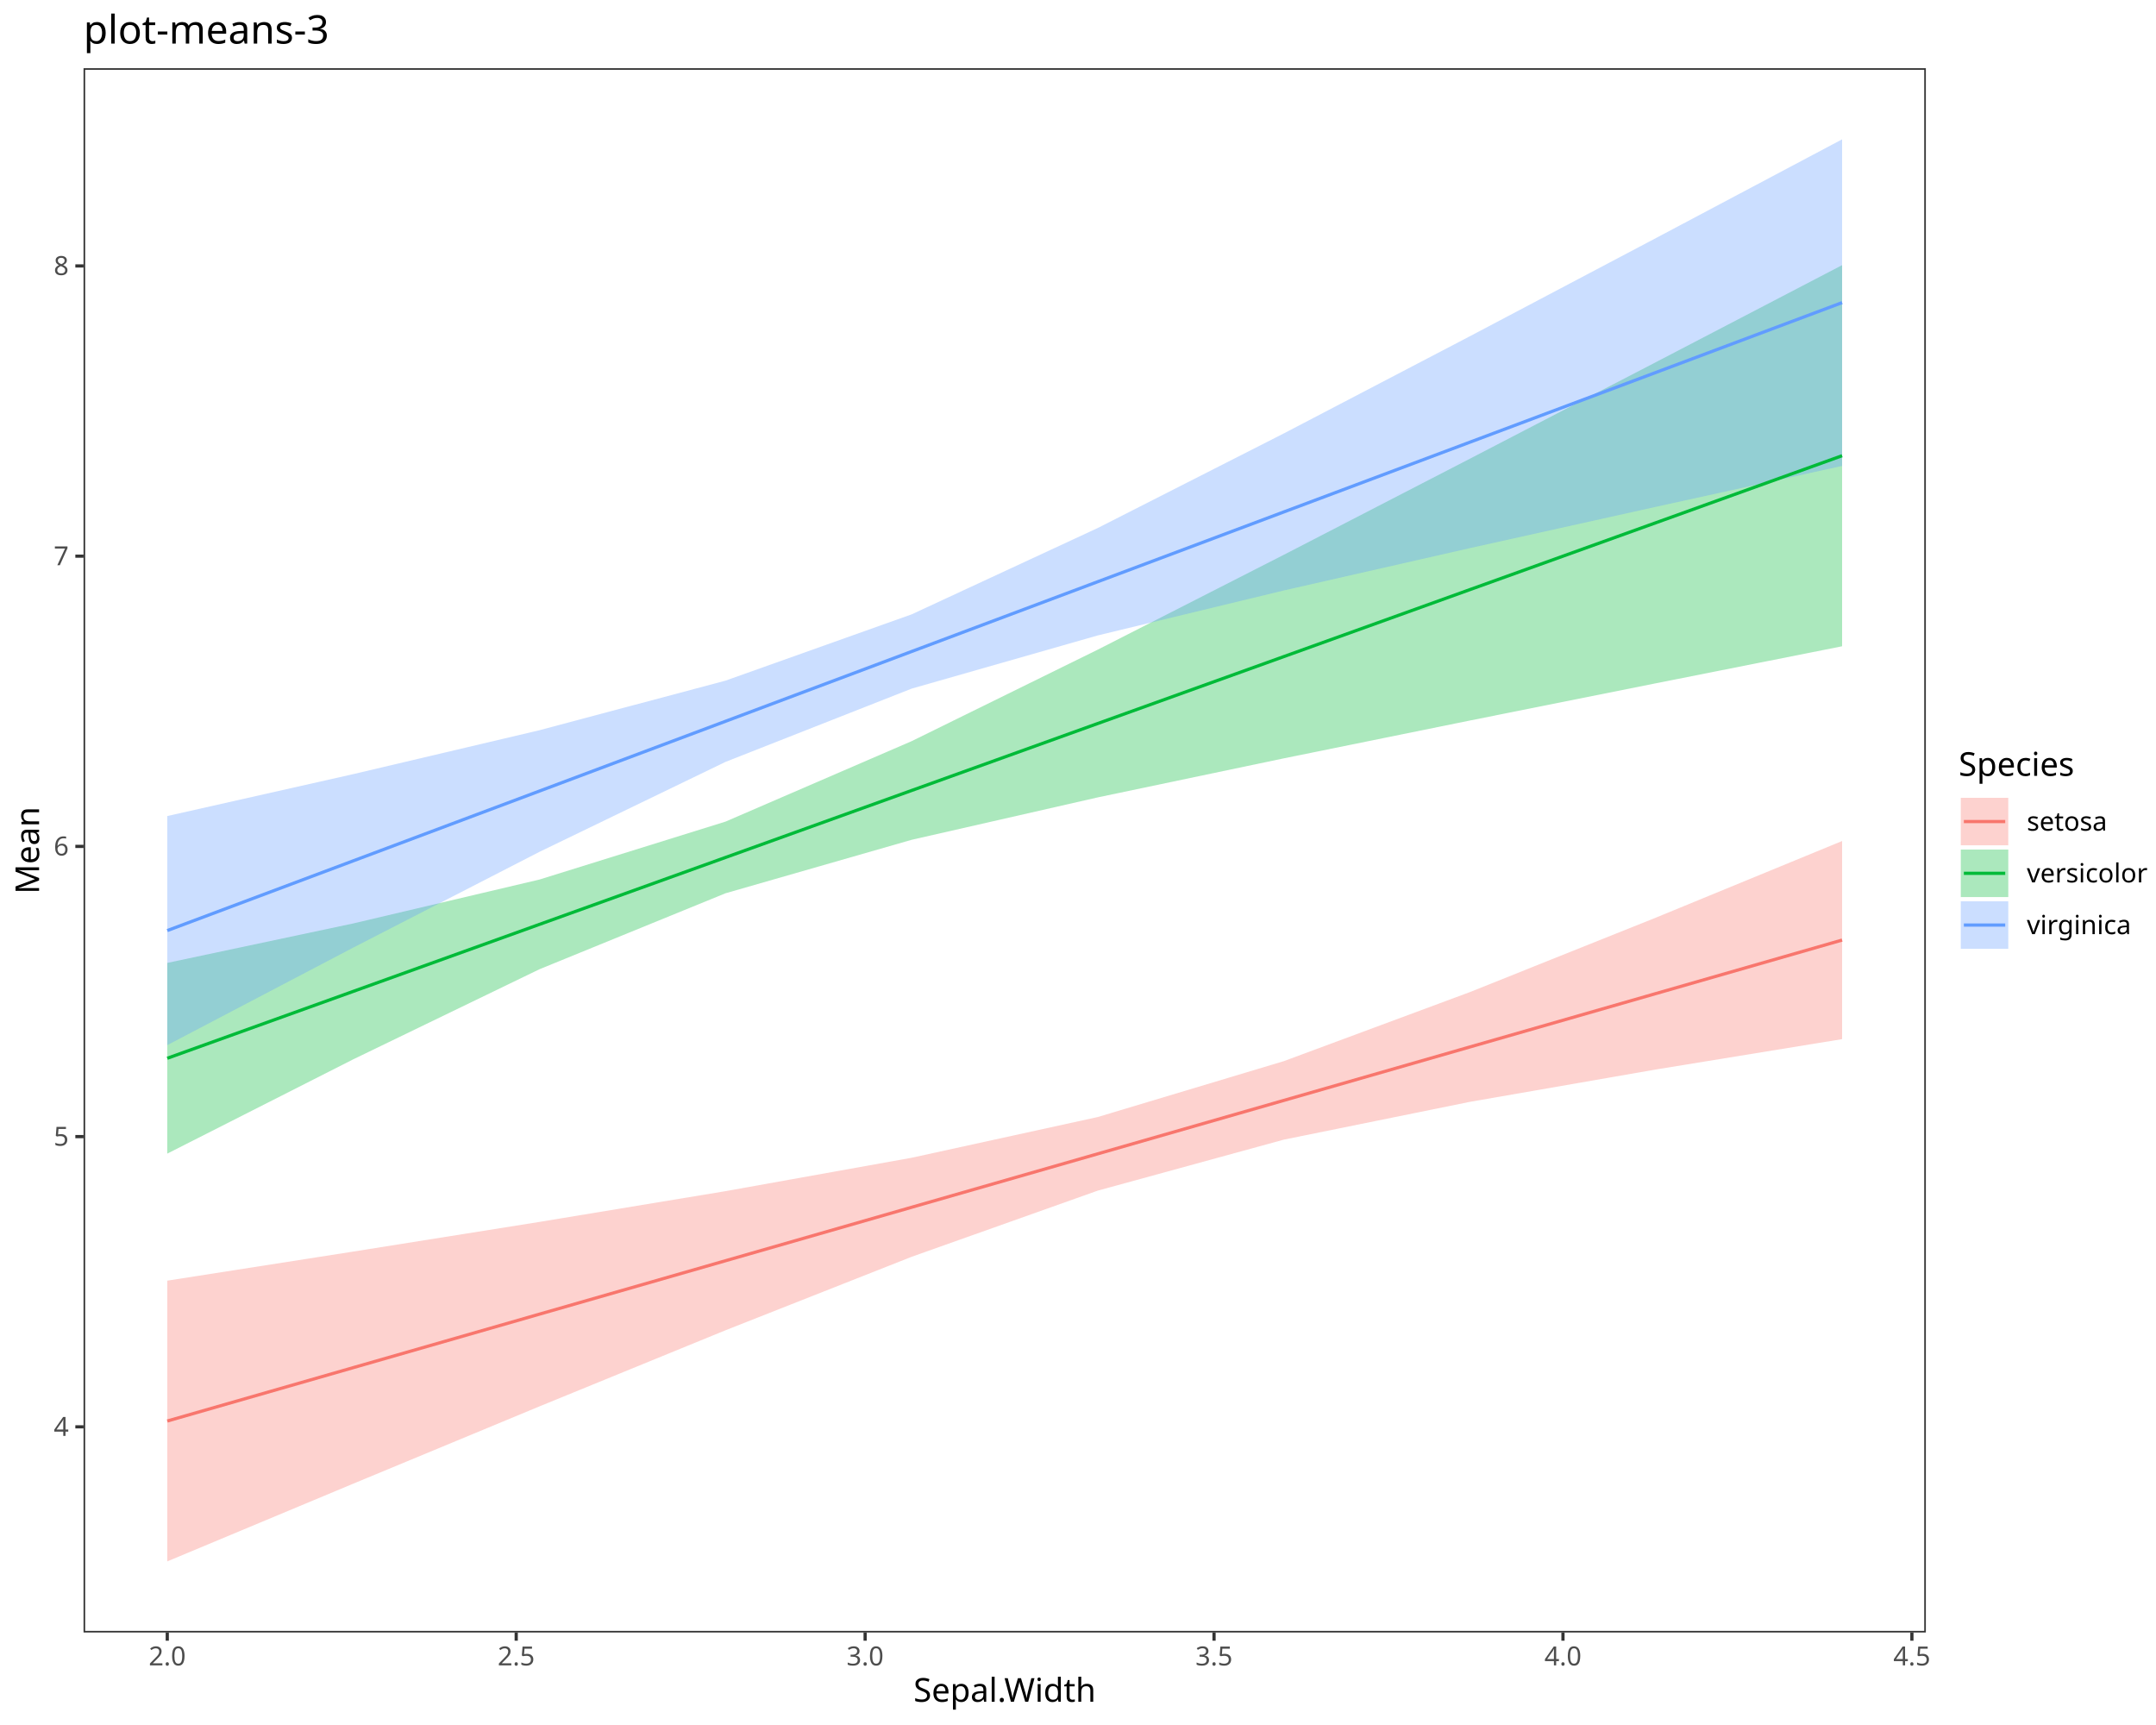
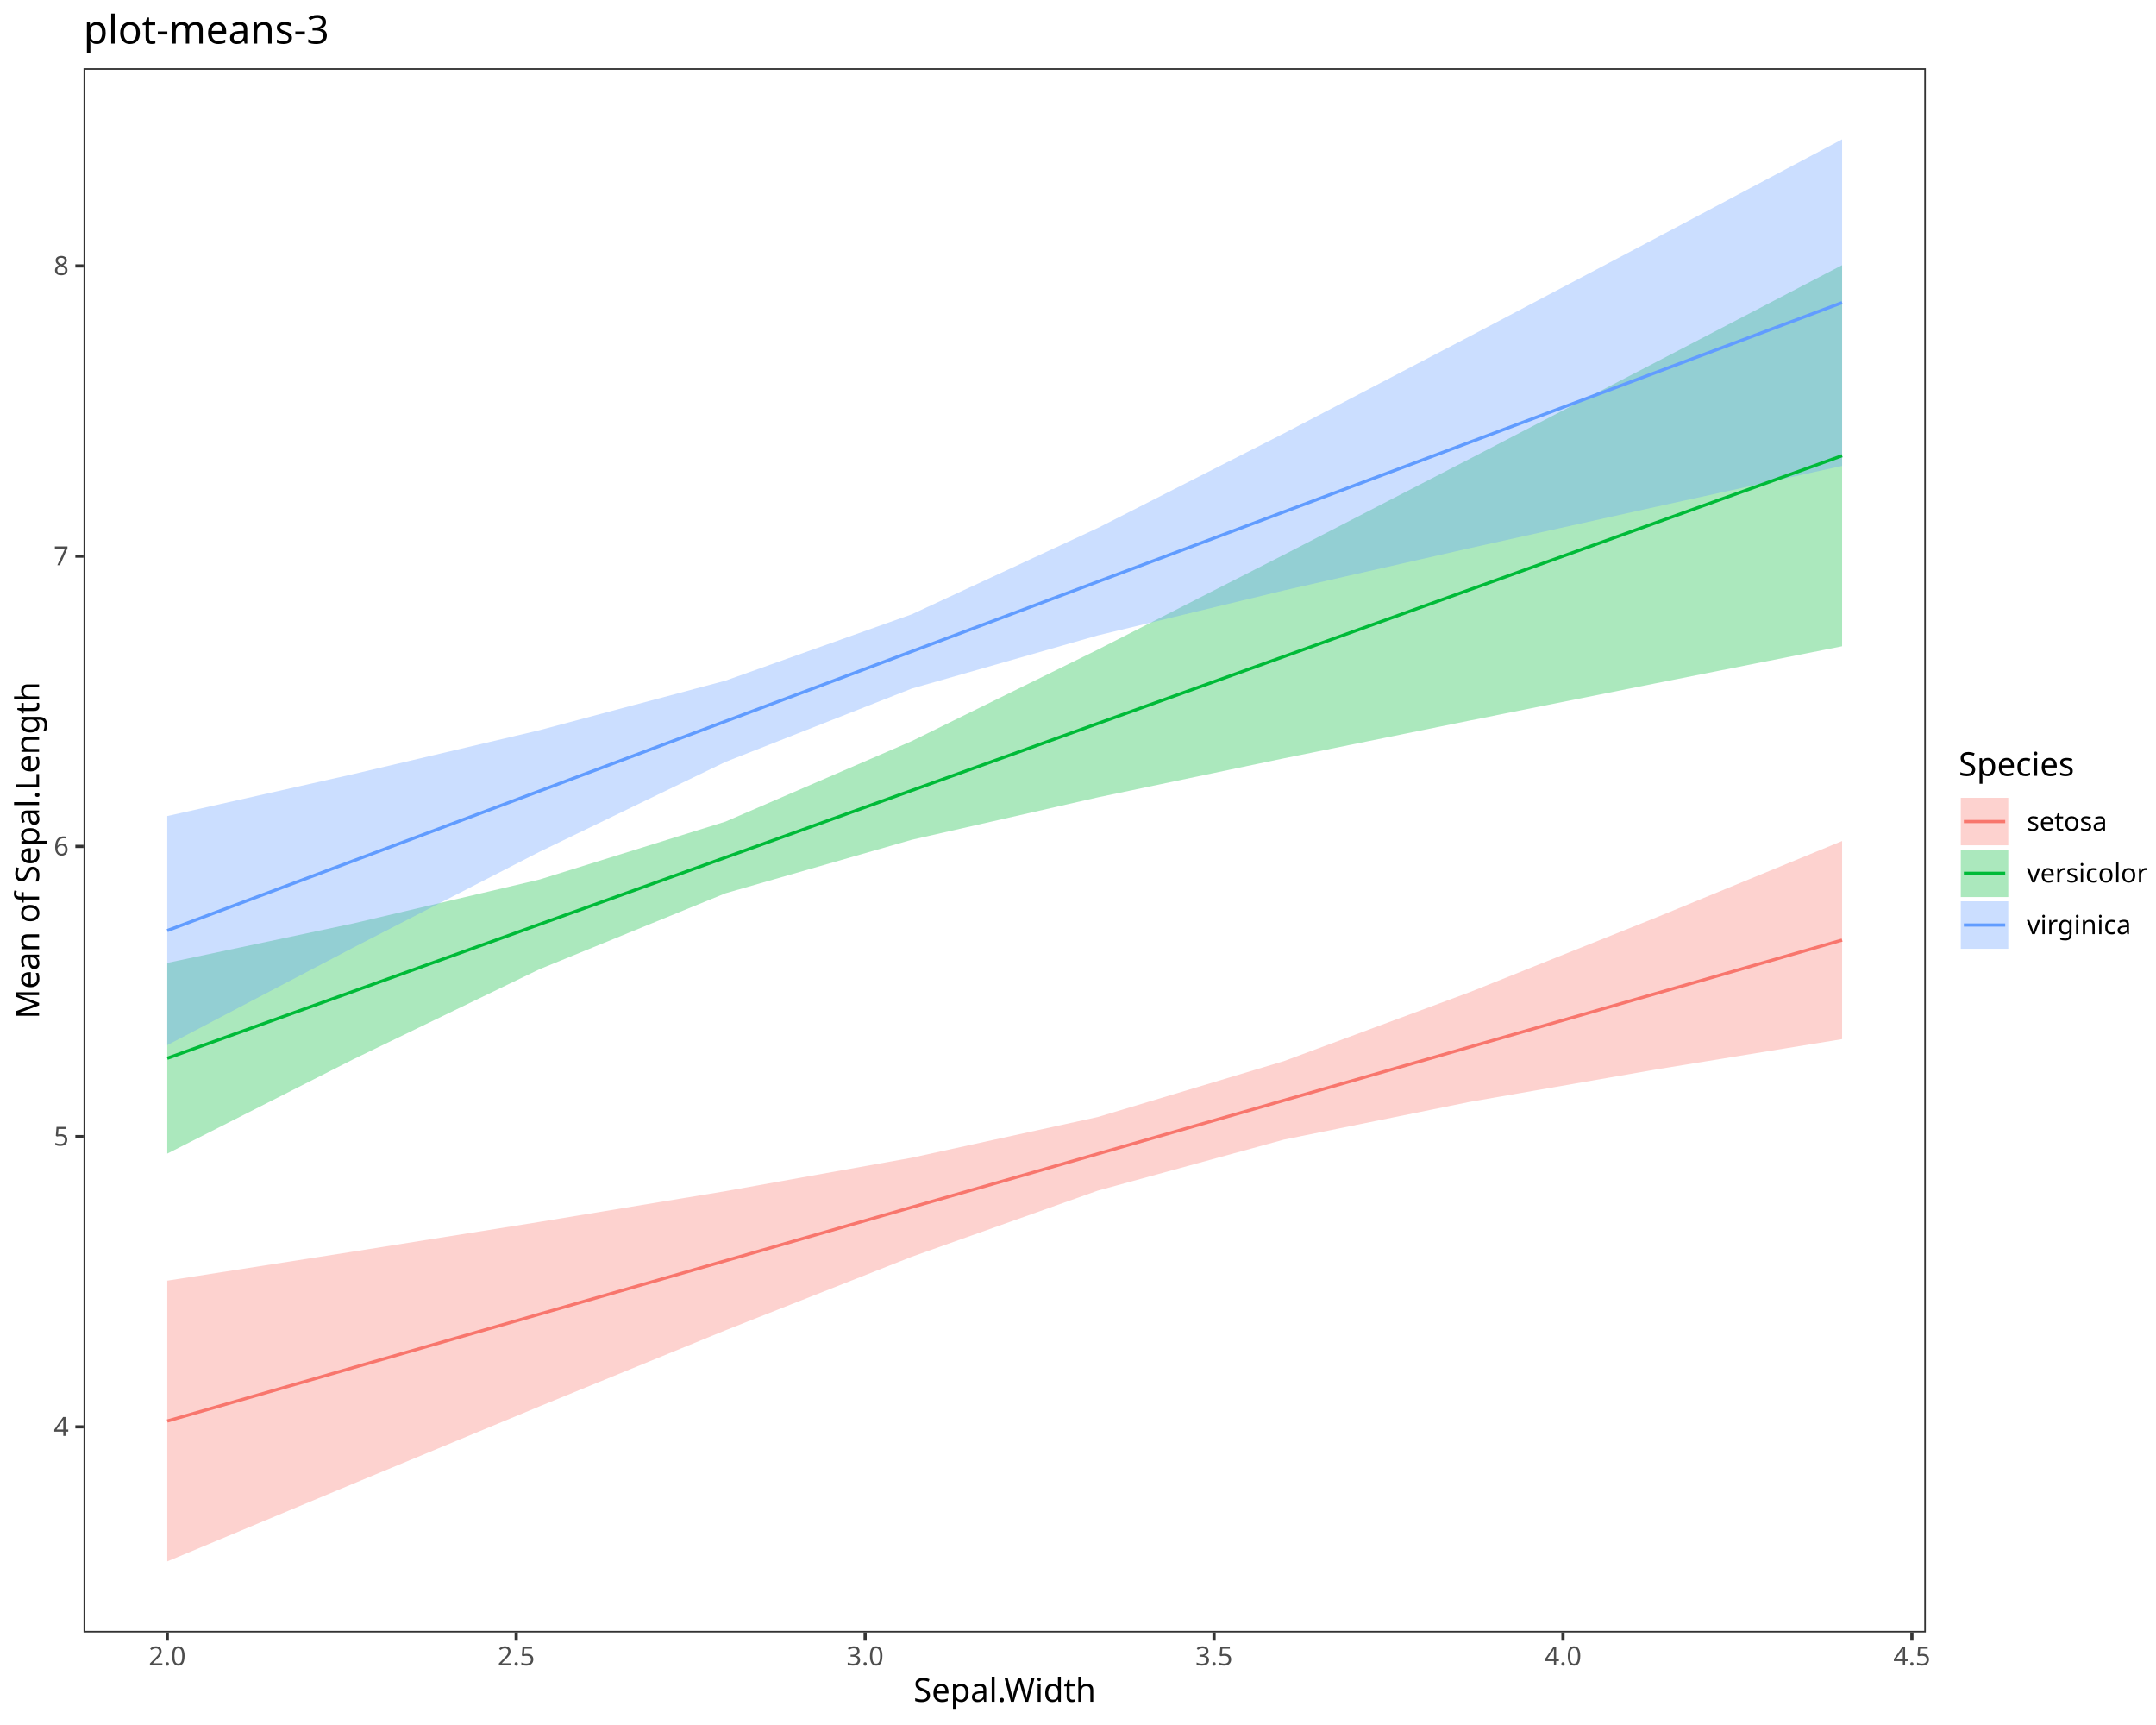
<svg xmlns="http://www.w3.org/2000/svg" class="svglite" data-engine-version="2.0" width="720.00pt" height="576.00pt" viewBox="0 0 720.00 576.00">
  <defs>
    <style type="text/css">
    .svglite line, .svglite polyline, .svglite polygon, .svglite path, .svglite rect, .svglite circle {
      fill: none;
      stroke: #000000;
      stroke-linecap: round;
      stroke-linejoin: round;
      stroke-miterlimit: 10.00;
    }
  </style>
  </defs>
  <rect width="100%" height="100%" style="stroke: none; fill: #FFFFFF;" />
  <defs>
    <clipPath id="cpMC4wMHw3MjAuMDB8MC4wMHw1NzYuMDA=">
      <rect x="0.00" y="0.00" width="720.00" height="576.00" />
    </clipPath>
  </defs>
  <g clip-path="url(#cpMC4wMHw3MjAuMDB8MC4wMHw1NzYuMDA=)">
-     <rect x="0.00" y="0.00" width="720.00" height="576.00" style="stroke-width: 1.07; stroke: #FFFFFF; fill: #FFFFFF;" />
+     <rect x="-0" y="0.00" width="720.00" height="576.00" style="stroke-width: 1.07; stroke: #FFFFFF; fill: #FFFFFF;" />
  </g>
  <defs>
    <clipPath id="cpMjcuOTB8NjQzLjE0fDIyLjc4fDU0NS4xMQ==">
      <rect x="27.90" y="22.78" width="615.24" height="522.33" />
    </clipPath>
  </defs>
  <g clip-path="url(#cpMjcuOTB8NjQzLjE0fDIyLjc4fDU0NS4xMQ==)">
    <rect x="27.90" y="22.78" width="615.24" height="522.33" style="stroke-width: 1.07; stroke: none; fill: #FFFFFF;" />
    <polygon points="55.86,427.63 118.01,417.91 180.16,408.01 242.30,397.74 304.45,386.59 366.59,372.99 428.74,354.33 490.88,331.27 553.03,306.39 615.17,280.83 615.17,346.98 553.03,357.11 490.88,367.92 428.74,380.54 366.59,397.57 304.45,419.66 242.30,444.19 180.16,469.61 118.01,495.40 55.86,521.37 " style="stroke-width: 0.00; stroke: none; stroke-linecap: butt; fill: #F8766D; fill-opacity: 0.33;" />
    <polyline points="55.86,427.63 118.01,417.91 180.16,408.01 242.30,397.74 304.45,386.59 366.59,372.99 428.74,354.33 490.88,331.27 553.03,306.39 615.17,280.83 " style="stroke-width: 1.07; stroke: none; stroke-linecap: butt;" />
    <polyline points="615.17,346.98 553.03,357.11 490.88,367.92 428.74,380.54 366.59,397.57 304.45,419.66 242.30,444.19 180.16,469.61 118.01,495.40 55.86,521.37 " style="stroke-width: 1.07; stroke: none; stroke-linecap: butt;" />
    <polygon points="55.86,321.53 118.01,308.34 180.16,293.69 242.30,274.34 304.45,247.48 366.59,216.93 428.74,185.25 490.88,153.17 553.03,120.91 615.17,88.54 615.17,215.80 553.03,228.15 490.88,240.59 428.74,253.22 366.59,266.26 304.45,280.42 242.30,298.27 180.16,323.64 118.01,353.70 55.86,385.21 " style="stroke-width: 0.00; stroke: none; stroke-linecap: butt; fill: #00BA38; fill-opacity: 0.33;" />
    <polyline points="55.86,321.53 118.01,308.34 180.16,293.69 242.30,274.34 304.45,247.48 366.59,216.93 428.74,185.25 490.88,153.17 553.03,120.91 615.17,88.54 " style="stroke-width: 1.07; stroke: none; stroke-linecap: butt;" />
    <polyline points="615.17,215.80 553.03,228.15 490.88,240.59 428.74,253.22 366.59,266.26 304.45,280.42 242.30,298.27 180.16,323.64 118.01,353.70 55.86,385.21 " style="stroke-width: 1.07; stroke: none; stroke-linecap: butt;" />
    <polygon points="55.86,272.49 118.01,258.48 180.16,243.83 242.30,227.27 304.45,205.14 366.59,176.31 428.74,144.72 490.88,112.27 553.03,79.48 615.17,46.53 615.17,155.58 553.03,169.22 490.88,183.02 428.74,197.16 366.59,212.18 304.45,229.94 242.30,254.40 180.16,284.44 118.01,316.39 55.86,348.98 " style="stroke-width: 0.00; stroke: none; stroke-linecap: butt; fill: #619CFF; fill-opacity: 0.33;" />
    <polyline points="55.86,272.49 118.01,258.48 180.16,243.83 242.30,227.27 304.45,205.14 366.59,176.31 428.74,144.72 490.88,112.27 553.03,79.48 615.17,46.53 " style="stroke-width: 1.07; stroke: none; stroke-linecap: butt;" />
    <polyline points="615.17,155.58 553.03,169.22 490.88,183.02 428.74,197.16 366.59,212.18 304.45,229.94 242.30,254.40 180.16,284.44 118.01,316.39 55.86,348.98 " style="stroke-width: 1.07; stroke: none; stroke-linecap: butt;" />
    <polyline points="55.86,474.50 118.01,456.66 180.16,438.81 242.30,420.97 304.45,403.12 366.59,385.28 428.74,367.44 490.88,349.59 553.03,331.75 615.17,313.90 " style="stroke-width: 1.07; stroke: #F8766D; stroke-linecap: butt;" />
    <polyline points="55.86,353.37 118.01,331.02 180.16,308.66 242.30,286.31 304.45,263.95 366.59,241.59 428.74,219.24 490.88,196.88 553.03,174.53 615.17,152.17 " style="stroke-width: 1.07; stroke: #00BA38; stroke-linecap: butt;" />
    <polyline points="55.86,310.73 118.01,287.43 180.16,264.14 242.30,240.84 304.45,217.54 366.59,194.24 428.74,170.94 490.88,147.65 553.03,124.35 615.17,101.05 " style="stroke-width: 1.07; stroke: #619CFF; stroke-linecap: butt;" />
    <rect x="27.90" y="22.78" width="615.24" height="522.33" style="stroke-width: 1.07; stroke: #333333;" />
  </g>
  <g clip-path="url(#cpMC4wMHw3MjAuMDB8MC4wMHw1NzYuMDA=)">
    <text x="22.97" y="479.46" text-anchor="end" style="font-size: 8.80px; fill: #4D4D4D; font-family: sans;" textLength="4.89px" lengthAdjust="spacingAndGlyphs">4</text>
    <text x="22.97" y="382.56" text-anchor="end" style="font-size: 8.80px; fill: #4D4D4D; font-family: sans;" textLength="4.89px" lengthAdjust="spacingAndGlyphs">5</text>
    <text x="22.97" y="285.65" text-anchor="end" style="font-size: 8.80px; fill: #4D4D4D; font-family: sans;" textLength="4.89px" lengthAdjust="spacingAndGlyphs">6</text>
    <text x="22.97" y="188.74" text-anchor="end" style="font-size: 8.80px; fill: #4D4D4D; font-family: sans;" textLength="4.89px" lengthAdjust="spacingAndGlyphs">7</text>
    <text x="22.97" y="91.83" text-anchor="end" style="font-size: 8.80px; fill: #4D4D4D; font-family: sans;" textLength="4.89px" lengthAdjust="spacingAndGlyphs">8</text>
    <polyline points="25.16,476.44 27.90,476.44 " style="stroke-width: 1.07; stroke: #333333; stroke-linecap: butt;" />
    <polyline points="25.16,379.53 27.90,379.53 " style="stroke-width: 1.07; stroke: #333333; stroke-linecap: butt;" />
    <polyline points="25.16,282.62 27.90,282.62 " style="stroke-width: 1.07; stroke: #333333; stroke-linecap: butt;" />
    <polyline points="25.16,185.71 27.90,185.71 " style="stroke-width: 1.07; stroke: #333333; stroke-linecap: butt;" />
    <polyline points="25.16,88.80 27.90,88.80 " style="stroke-width: 1.07; stroke: #333333; stroke-linecap: butt;" />
    <polyline points="55.86,547.85 55.86,545.11 " style="stroke-width: 1.07; stroke: #333333; stroke-linecap: butt;" />
    <polyline points="172.39,547.85 172.39,545.11 " style="stroke-width: 1.07; stroke: #333333; stroke-linecap: butt;" />
    <polyline points="288.91,547.85 288.91,545.11 " style="stroke-width: 1.07; stroke: #333333; stroke-linecap: butt;" />
    <polyline points="405.43,547.85 405.43,545.11 " style="stroke-width: 1.07; stroke: #333333; stroke-linecap: butt;" />
    <polyline points="521.96,547.85 521.96,545.11 " style="stroke-width: 1.07; stroke: #333333; stroke-linecap: butt;" />
    <polyline points="638.48,547.85 638.48,545.11 " style="stroke-width: 1.07; stroke: #333333; stroke-linecap: butt;" />
    <text x="55.86" y="556.10" text-anchor="middle" style="font-size: 8.80px; fill: #4D4D4D; font-family: sans;" textLength="12.23px" lengthAdjust="spacingAndGlyphs">2.0</text>
    <text x="172.39" y="556.10" text-anchor="middle" style="font-size: 8.80px; fill: #4D4D4D; font-family: sans;" textLength="12.23px" lengthAdjust="spacingAndGlyphs">2.5</text>
    <text x="288.91" y="556.10" text-anchor="middle" style="font-size: 8.80px; fill: #4D4D4D; font-family: sans;" textLength="12.23px" lengthAdjust="spacingAndGlyphs">3.0</text>
    <text x="405.43" y="556.10" text-anchor="middle" style="font-size: 8.80px; fill: #4D4D4D; font-family: sans;" textLength="12.23px" lengthAdjust="spacingAndGlyphs">3.5</text>
    <text x="521.96" y="556.10" text-anchor="middle" style="font-size: 8.80px; fill: #4D4D4D; font-family: sans;" textLength="12.23px" lengthAdjust="spacingAndGlyphs">4.0</text>
    <text x="638.48" y="556.10" text-anchor="middle" style="font-size: 8.80px; fill: #4D4D4D; font-family: sans;" textLength="12.23px" lengthAdjust="spacingAndGlyphs">4.5</text>
    <text x="335.52" y="568.24" text-anchor="middle" style="font-size: 11.00px; font-family: sans;" textLength="59.31px" lengthAdjust="spacingAndGlyphs">Sepal.Width</text>
-     <text transform="translate(13.05,283.95) rotate(-90)" text-anchor="middle" style="font-size: 11.00px; font-family: sans;" textLength="27.52px" lengthAdjust="spacingAndGlyphs">Mean</text>
+     <text transform="translate(13.05,283.95) rotate(-90)" text-anchor="middle" style="font-size: 11.00px; font-family: sans;" textLength="107.65px" lengthAdjust="spacingAndGlyphs">Mean of Sepal.Length</text>
    <rect x="654.10" y="250.36" width="60.42" height="67.17" style="stroke-width: 1.07; stroke: none; fill: #FFFFFF;" />
    <text x="654.10" y="259.07" style="font-size: 11.00px; font-family: sans;" textLength="39.14px" lengthAdjust="spacingAndGlyphs">Species</text>
    <rect x="654.10" y="265.69" width="17.28" height="17.28" style="stroke-width: 1.07; stroke: none; fill: #FFFFFF;" />
    <rect x="654.81" y="266.40" width="15.86" height="15.86" style="stroke-width: 1.07; stroke: none; stroke-linecap: butt; stroke-linejoin: miter; fill: #F8766D; fill-opacity: 0.33;" />
    <line x1="655.83" y1="274.33" x2="669.65" y2="274.33" style="stroke-width: 1.07; stroke: #F8766D; stroke-linecap: butt;" />
    <rect x="654.10" y="282.97" width="17.28" height="17.28" style="stroke-width: 1.07; stroke: none; fill: #FFFFFF;" />
    <rect x="654.81" y="283.68" width="15.86" height="15.86" style="stroke-width: 1.07; stroke: none; stroke-linecap: butt; stroke-linejoin: miter; fill: #00BA38; fill-opacity: 0.33;" />
    <line x1="655.83" y1="291.61" x2="669.65" y2="291.61" style="stroke-width: 1.07; stroke: #00BA38; stroke-linecap: butt;" />
    <rect x="654.10" y="300.25" width="17.28" height="17.28" style="stroke-width: 1.07; stroke: none; fill: #FFFFFF;" />
    <rect x="654.81" y="300.96" width="15.86" height="15.86" style="stroke-width: 1.07; stroke: none; stroke-linecap: butt; stroke-linejoin: miter; fill: #619CFF; fill-opacity: 0.33;" />
    <line x1="655.83" y1="308.89" x2="669.65" y2="308.89" style="stroke-width: 1.07; stroke: #619CFF; stroke-linecap: butt;" />
    <text x="676.86" y="277.36" style="font-size: 8.80px; font-family: sans;" textLength="25.94px" lengthAdjust="spacingAndGlyphs">setosa</text>
    <text x="676.86" y="294.64" style="font-size: 8.80px; font-family: sans;" textLength="37.66px" lengthAdjust="spacingAndGlyphs">versicolor</text>
    <text x="676.86" y="311.92" style="font-size: 8.80px; font-family: sans;" textLength="32.28px" lengthAdjust="spacingAndGlyphs">virginica</text>
    <text x="27.90" y="14.56" style="font-size: 13.20px; font-family: sans;" textLength="77.05px" lengthAdjust="spacingAndGlyphs">plot-means-3</text>
  </g>
</svg>
